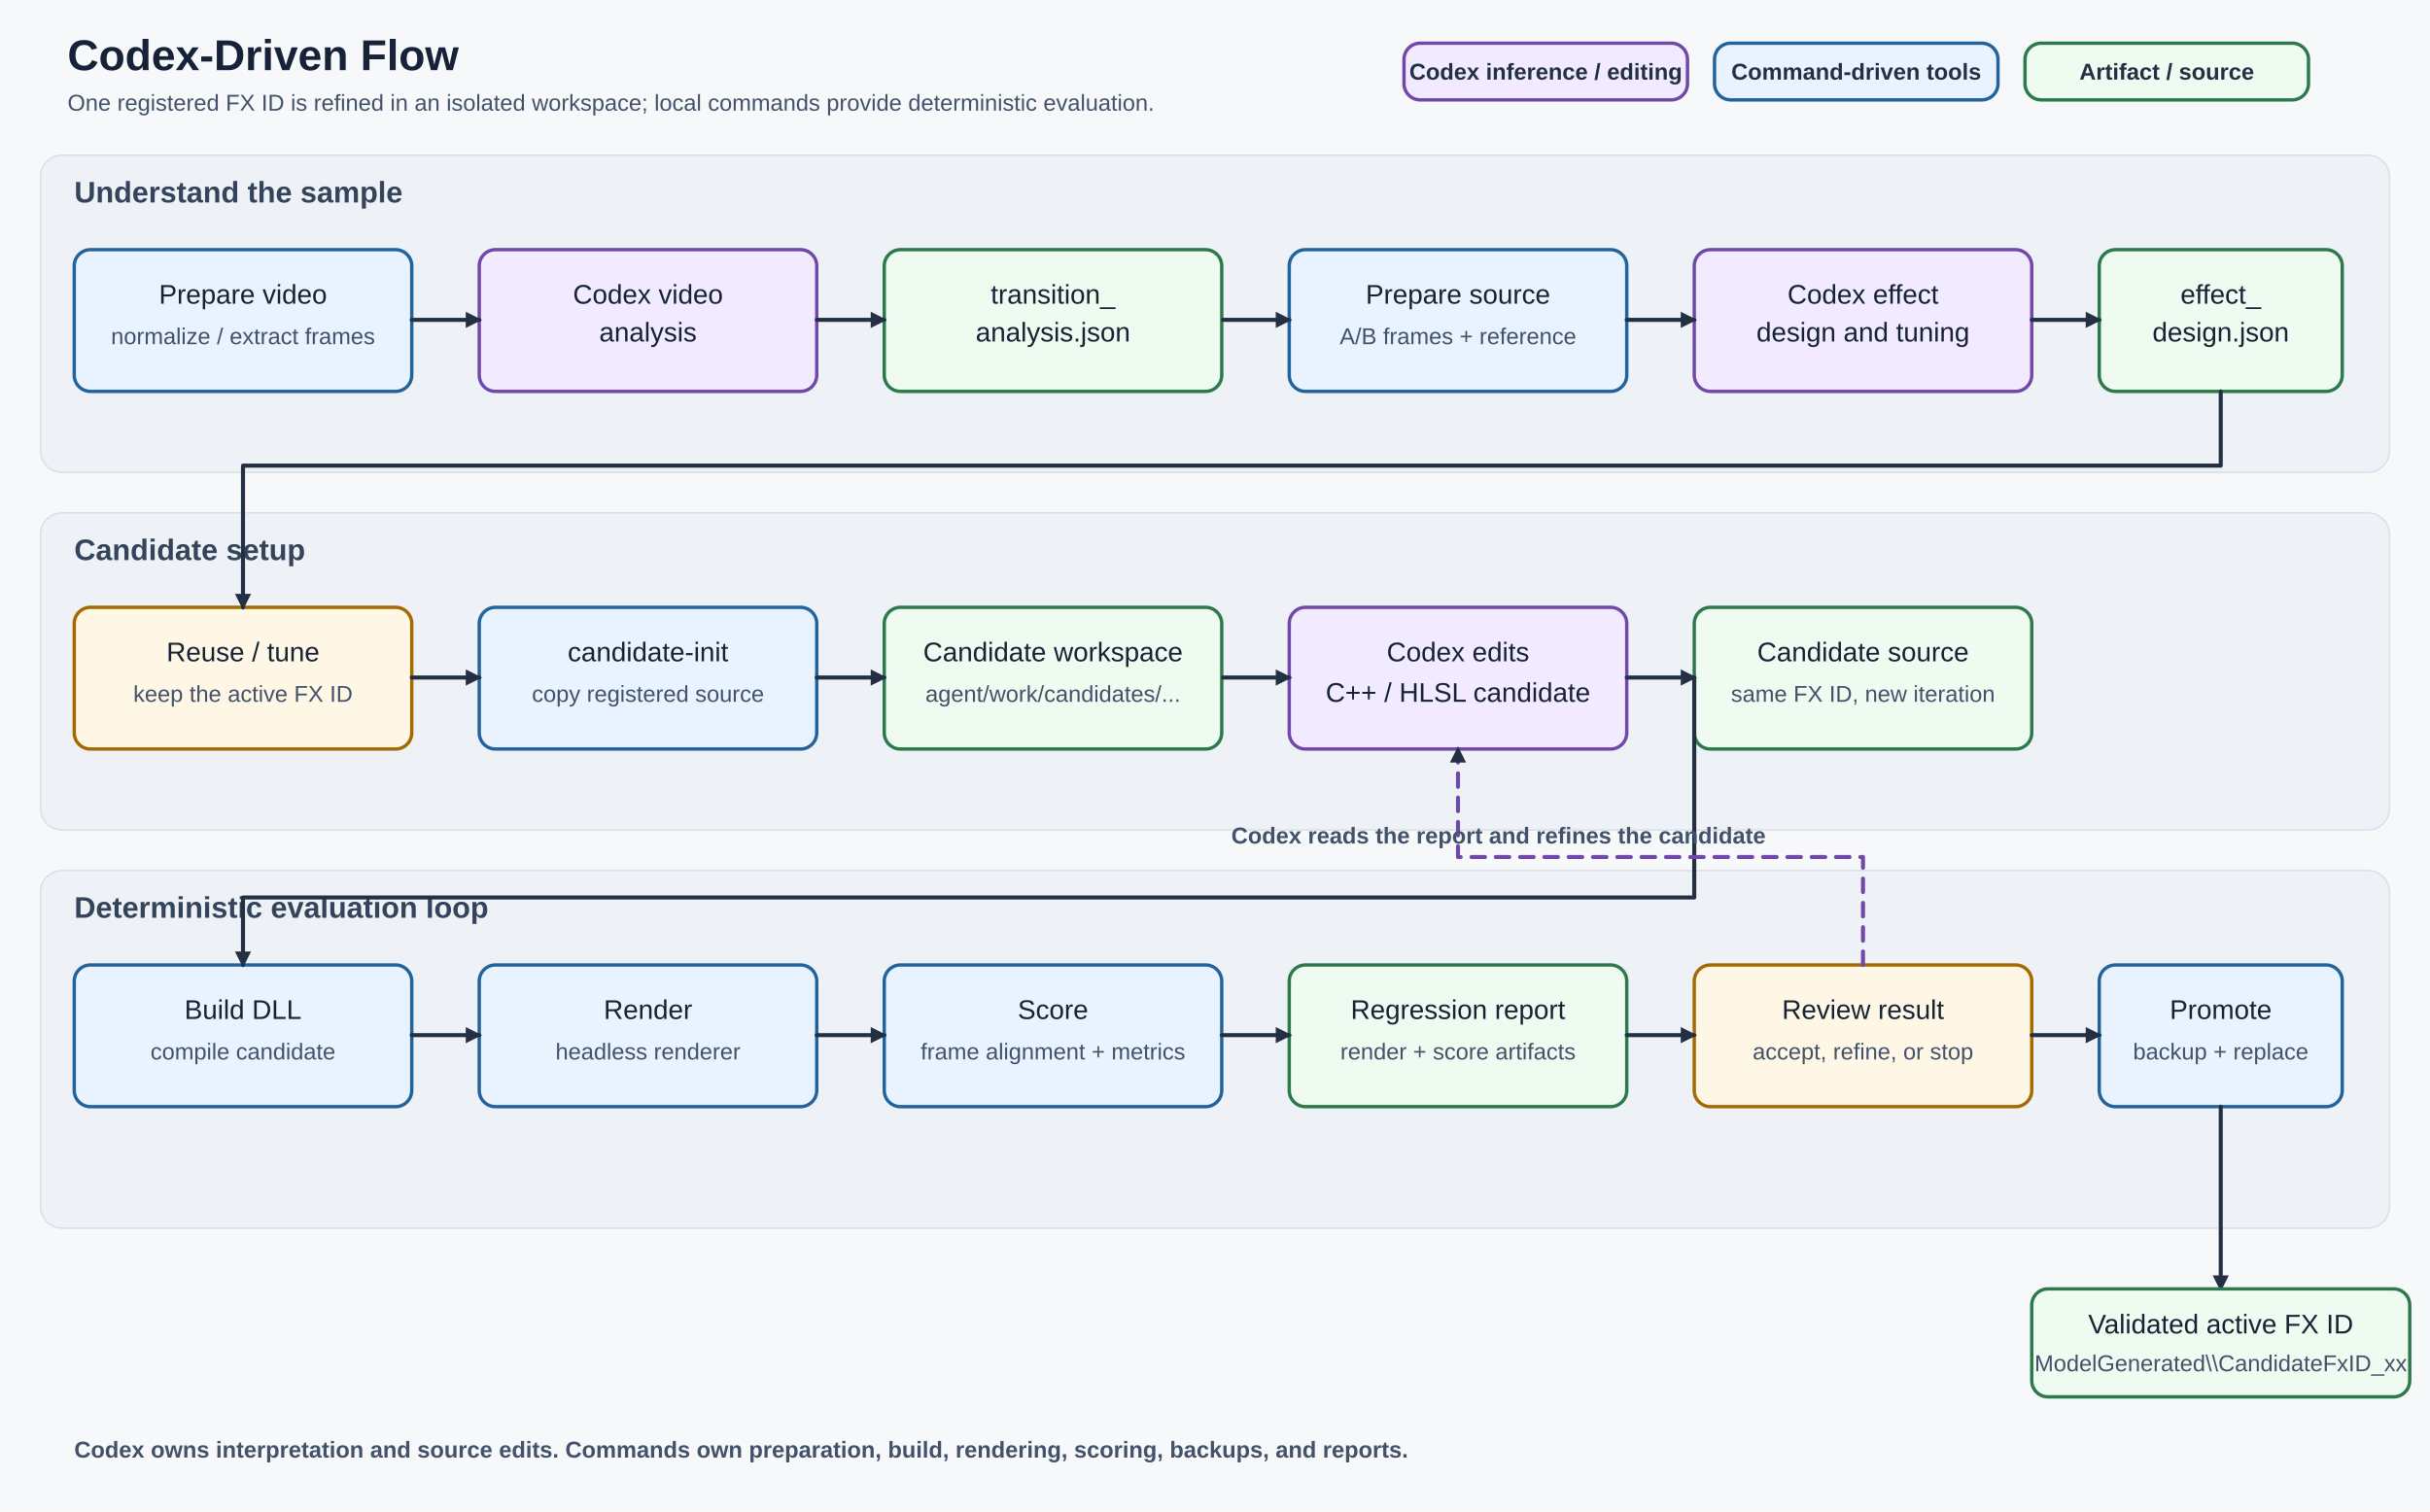
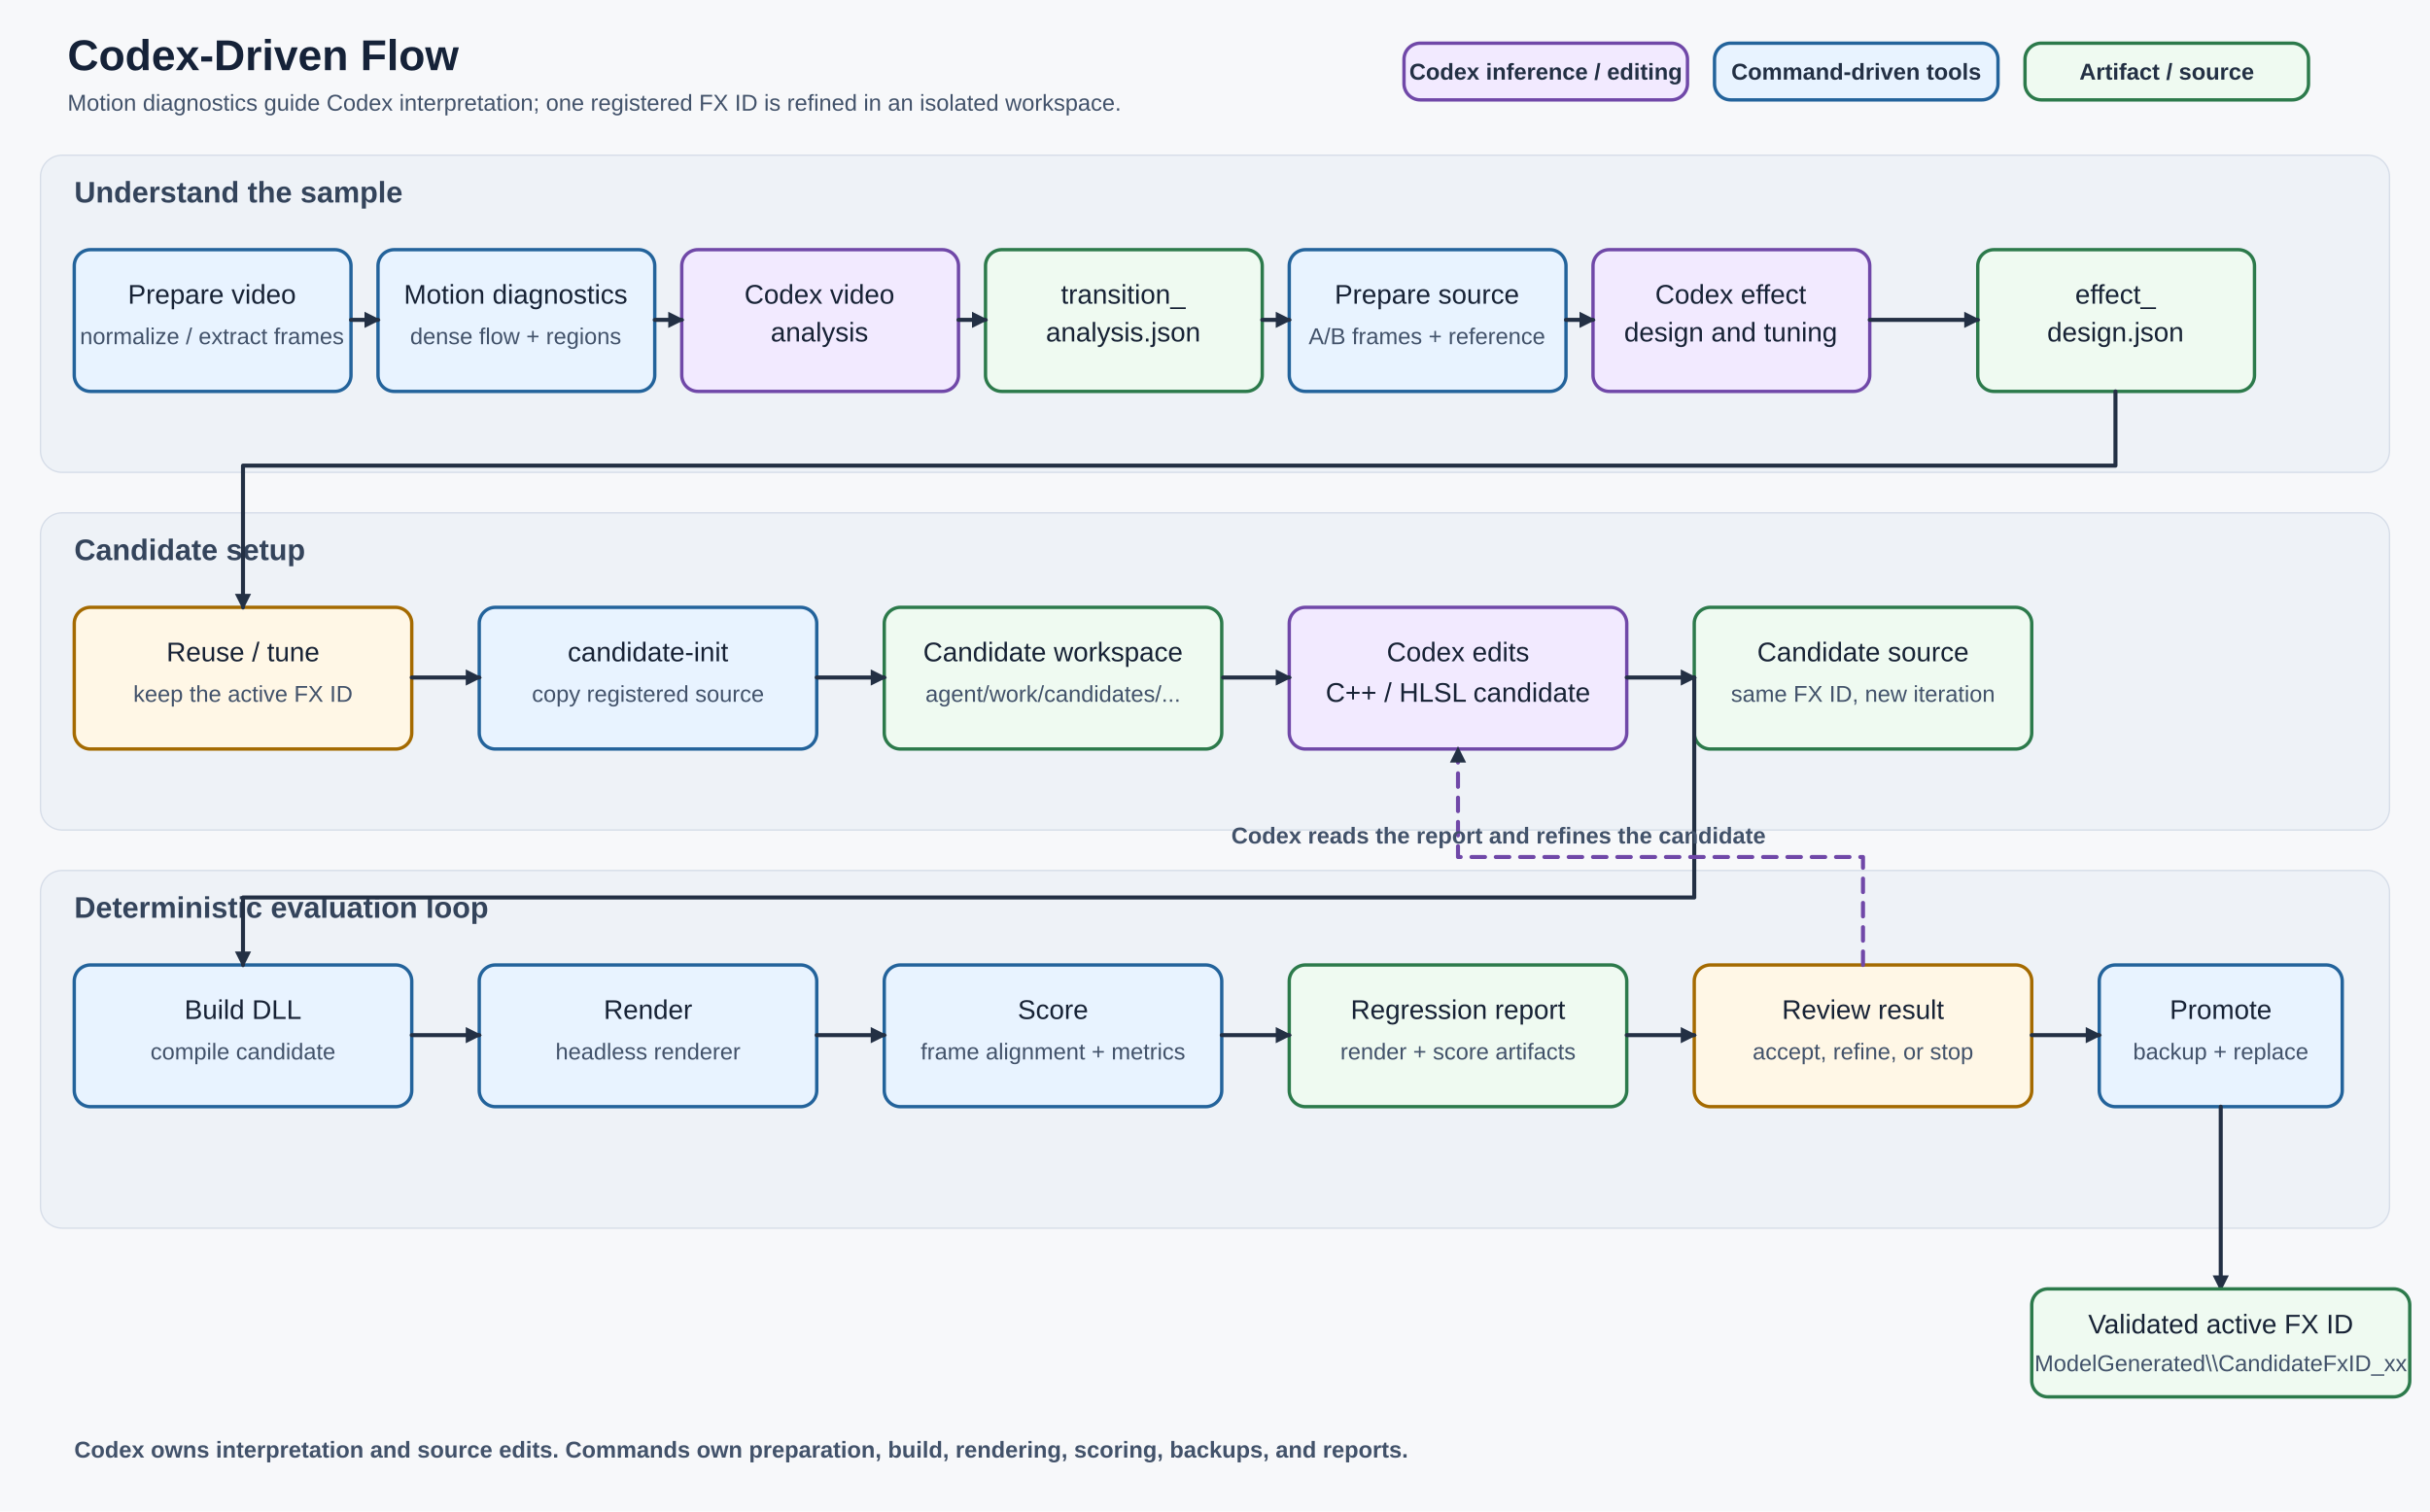
<svg xmlns="http://www.w3.org/2000/svg" width="1800" height="1120" viewBox="0 0 1800 1120" role="img" aria-labelledby="title desc">
  <defs>
    <marker id="arrow" markerWidth="12" markerHeight="12" refX="10" refY="6" orient="auto" markerUnits="userSpaceOnUse">
      <path d="M0,0 L12,6 L0,12 Z" fill="#233044" />
    </marker>
    <style>
      .bg { fill: #f7f8fa; }
      .band { fill: #eef2f7; stroke: #d6dde8; stroke-width: 1; }
      .codex { fill: #f2eaff; stroke: #7048a8; stroke-width: 2.5; rx: 12; ry: 12; }
      .command { fill: #e8f3ff; stroke: #23639b; stroke-width: 2.5; rx: 12; ry: 12; }
      .artifact { fill: #effaf1; stroke: #2c7a4b; stroke-width: 2.5; rx: 12; ry: 12; }
      .decision { fill: #fff7e6; stroke: #a46a00; stroke-width: 2.5; rx: 12; ry: 12; }
      .title { font: 700 32px "Segoe UI", Arial, sans-serif; fill: #152238; }
      .band-title { font: 700 22px "Segoe UI", Arial, sans-serif; fill: #34445b; }
      .text { font: 20px "Segoe UI", Arial, sans-serif; fill: #172235; }
      .small { font: 17px "Segoe UI", Arial, sans-serif; fill: #42526a; }
      .caption { font: 600 17px "Segoe UI", Arial, sans-serif; fill: #42526a; }
      .legend { font: 600 17px "Segoe UI", Arial, sans-serif; fill: #233044; }
      .line { fill: none; stroke: #233044; stroke-width: 3; stroke-linecap: round; stroke-linejoin: round; marker-end: url(#arrow); }
      .loop { fill: none; stroke: #7048a8; stroke-width: 3; stroke-dasharray: 10 8; stroke-linecap: round; stroke-linejoin: round; marker-end: url(#arrow); }
    </style>
  </defs>
  <rect class="bg" x="0" y="0" width="1800" height="1120" />
  <text class="title" x="50" y="52">Codex-Driven Flow</text>
-   <text class="small" x="50" y="82">One registered FX ID is refined in an isolated workspace; local commands provide deterministic evaluation.</text>
+   <text class="small" x="50" y="82">Motion diagnostics guide Codex interpretation; one registered FX ID is refined in an isolated workspace.</text>
  <rect class="codex" x="1040" y="32" width="210" height="42" />
  <text class="legend" x="1145" y="59" text-anchor="middle">Codex inference / editing</text>
  <rect class="command" x="1270" y="32" width="210" height="42" />
  <text class="legend" x="1375" y="59" text-anchor="middle">Command-driven tools</text>
  <rect class="artifact" x="1500" y="32" width="210" height="42" />
  <text class="legend" x="1605" y="59" text-anchor="middle">Artifact / source</text>
  <rect class="band" x="30" y="115" width="1740" height="235" rx="16" />
  <text class="band-title" x="55" y="150"> Understand the sample</text>
-   <rect class="command" x="55" y="185" width="250" height="105" />
-   <text class="text" x="180" y="225" text-anchor="middle">Prepare video</text>
-   <text class="small" x="180" y="255" text-anchor="middle">normalize / extract frames</text>
-   <rect class="codex" x="355" y="185" width="250" height="105" />
-   <text class="text" x="480" y="225" text-anchor="middle">Codex video</text>
-   <text class="text" x="480" y="253" text-anchor="middle">analysis</text>
-   <rect class="artifact" x="655" y="185" width="250" height="105" />
-   <text class="text" x="780" y="225" text-anchor="middle">transition_</text>
-   <text class="text" x="780" y="253" text-anchor="middle">analysis.json</text>
-   <rect class="command" x="955" y="185" width="250" height="105" />
-   <text class="text" x="1080" y="225" text-anchor="middle">Prepare source</text>
-   <text class="small" x="1080" y="255" text-anchor="middle">A/B frames + reference</text>
-   <rect class="codex" x="1255" y="185" width="250" height="105" />
-   <text class="text" x="1380" y="225" text-anchor="middle">Codex effect</text>
-   <text class="text" x="1380" y="253" text-anchor="middle">design and tuning</text>
-   <rect class="artifact" x="1555" y="185" width="180" height="105" />
-   <text class="text" x="1645" y="225" text-anchor="middle">effect_</text>
-   <text class="text" x="1645" y="253" text-anchor="middle">design.json</text>
-   <path class="line" d="M305 237 H355" />
-   <path class="line" d="M605 237 H655" />
-   <path class="line" d="M906 237 H955" />
-   <path class="line" d="M1205 237 H1255" />
-   <path class="line" d="M1505 237 H1555" />
+   <rect class="command" x="55" y="185" width="205" height="105" />
+   <text class="text" x="157" y="225" text-anchor="middle">Prepare video</text>
+   <text class="small" x="157" y="255" text-anchor="middle">normalize / extract frames</text>
+   <rect class="command" x="280" y="185" width="205" height="105" />
+   <text class="text" x="382" y="225" text-anchor="middle">Motion diagnostics</text>
+   <text class="small" x="382" y="255" text-anchor="middle">dense flow + regions</text>
+   <rect class="codex" x="505" y="185" width="205" height="105" />
+   <text class="text" x="607" y="225" text-anchor="middle">Codex video</text>
+   <text class="text" x="607" y="253" text-anchor="middle">analysis</text>
+   <rect class="artifact" x="730" y="185" width="205" height="105" />
+   <text class="text" x="832" y="225" text-anchor="middle">transition_</text>
+   <text class="text" x="832" y="253" text-anchor="middle">analysis.json</text>
+   <rect class="command" x="955" y="185" width="205" height="105" />
+   <text class="text" x="1057" y="225" text-anchor="middle">Prepare source</text>
+   <text class="small" x="1057" y="255" text-anchor="middle">A/B frames + reference</text>
+   <rect class="codex" x="1180" y="185" width="205" height="105" />
+   <text class="text" x="1282" y="225" text-anchor="middle">Codex effect</text>
+   <text class="text" x="1282" y="253" text-anchor="middle">design and tuning</text>
+   <rect class="artifact" x="1465" y="185" width="205" height="105" />
+   <text class="text" x="1567" y="225" text-anchor="middle">effect_</text>
+   <text class="text" x="1567" y="253" text-anchor="middle">design.json</text>
+   <path class="line" d="M260 237 H280" />
+   <path class="line" d="M485 237 H505" />
+   <path class="line" d="M710 237 H730" />
+   <path class="line" d="M935 237 H955" />
+   <path class="line" d="M1160 237 H1180" />
+   <path class="line" d="M1385 237 H1465" />
  <rect class="band" x="30" y="380" width="1740" height="235" rx="16" />
  <text class="band-title" x="55" y="415">Candidate setup</text>
  <rect class="decision" x="55" y="450" width="250" height="105" />
  <text class="text" x="180" y="490" text-anchor="middle">Reuse / tune</text>
  <text class="small" x="180" y="520" text-anchor="middle">keep the active FX ID</text>
  <rect class="command" x="355" y="450" width="250" height="105" />
  <text class="text" x="480" y="490" text-anchor="middle">candidate-init</text>
  <text class="small" x="480" y="520" text-anchor="middle">copy registered source</text>
  <rect class="artifact" x="655" y="450" width="250" height="105" />
  <text class="text" x="780" y="490" text-anchor="middle">Candidate workspace</text>
  <text class="small" x="780" y="520" text-anchor="middle">agent/work/candidates/...</text>
  <rect class="codex" x="955" y="450" width="250" height="105" />
  <text class="text" x="1080" y="490" text-anchor="middle">Codex edits</text>
  <text class="text" x="1080" y="520" text-anchor="middle">C++ / HLSL candidate</text>
  <rect class="artifact" x="1255" y="450" width="250" height="105" />
  <text class="text" x="1380" y="490" text-anchor="middle">Candidate source</text>
  <text class="small" x="1380" y="520" text-anchor="middle">same FX ID, new iteration</text>
  <path class="line" d="M305 502 H355" />
  <path class="line" d="M605 502 H655" />
  <path class="line" d="M906 502 H955" />
  <path class="line" d="M1205 502 H1255" />
-   <path class="line" d="M1645 290 V345 H180 V450" />
+   <path class="line" d="M1567 290 V345 H180 V450" />
  <rect class="band" x="30" y="645" width="1740" height="265" rx="16" />
  <text class="band-title" x="55" y="680">Deterministic evaluation loop</text>
  <rect class="command" x="55" y="715" width="250" height="105" />
  <text class="text" x="180" y="755" text-anchor="middle">Build DLL</text>
  <text class="small" x="180" y="785" text-anchor="middle">compile candidate</text>
  <rect class="command" x="355" y="715" width="250" height="105" />
  <text class="text" x="480" y="755" text-anchor="middle">Render</text>
  <text class="small" x="480" y="785" text-anchor="middle">headless renderer</text>
  <rect class="command" x="655" y="715" width="250" height="105" />
  <text class="text" x="780" y="755" text-anchor="middle">Score</text>
  <text class="small" x="780" y="785" text-anchor="middle">frame alignment + metrics</text>
  <rect class="artifact" x="955" y="715" width="250" height="105" />
  <text class="text" x="1080" y="755" text-anchor="middle">Regression report</text>
  <text class="small" x="1080" y="785" text-anchor="middle">render + score artifacts</text>
  <rect class="decision" x="1255" y="715" width="250" height="105" />
  <text class="text" x="1380" y="755" text-anchor="middle">Review result</text>
  <text class="small" x="1380" y="785" text-anchor="middle">accept, refine, or stop</text>
  <rect class="command" x="1555" y="715" width="180" height="105" />
  <text class="text" x="1645" y="755" text-anchor="middle">Promote</text>
  <text class="small" x="1645" y="785" text-anchor="middle">backup + replace</text>
  <path class="line" d="M1255 502 V665 H180 V715" />
  <path class="line" d="M305 767 H355" />
  <path class="line" d="M605 767 H655" />
  <path class="line" d="M905 767 H955" />
  <path class="line" d="M1205 767 H1255" />
  <path class="line" d="M1505 767 H1555" />
  <path class="loop" d="M1380 715 V635 H1080 V555" />
  <text class="caption" x="1110" y="625" text-anchor="middle">Codex reads the report and refines the candidate</text>
  <path class="line" d="M1645 820 V865 H1645 V955" />
  <rect class="artifact" x="1505" y="955" width="280" height="80" />
  <text class="text" x="1645" y="988" text-anchor="middle">Validated active FX ID</text>
  <text class="small" x="1645" y="1016" text-anchor="middle">ModelGenerated\\CandidateFxID_xx</text>
  <text class="caption" x="55" y="1080">Codex owns interpretation and source edits. Commands own preparation, build, rendering, scoring, backups, and reports.</text>
</svg>
